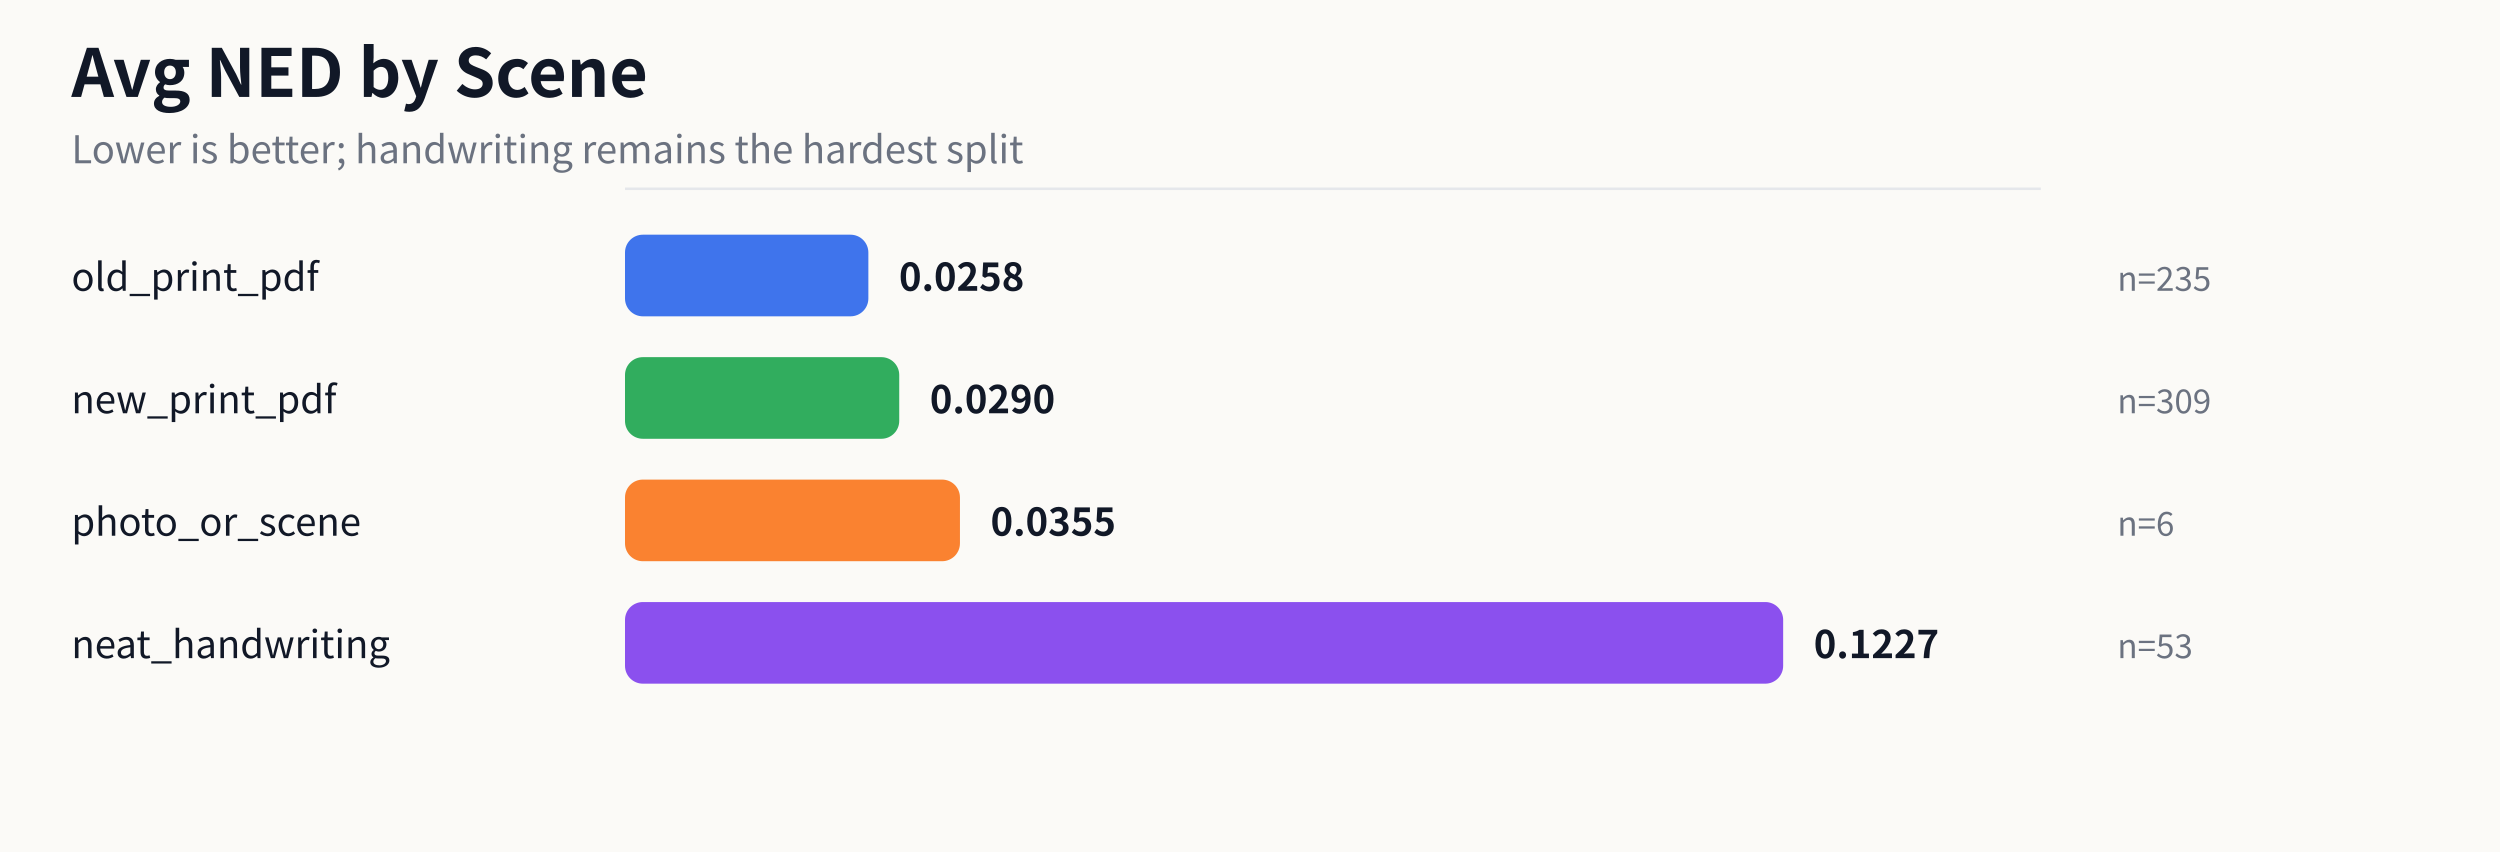
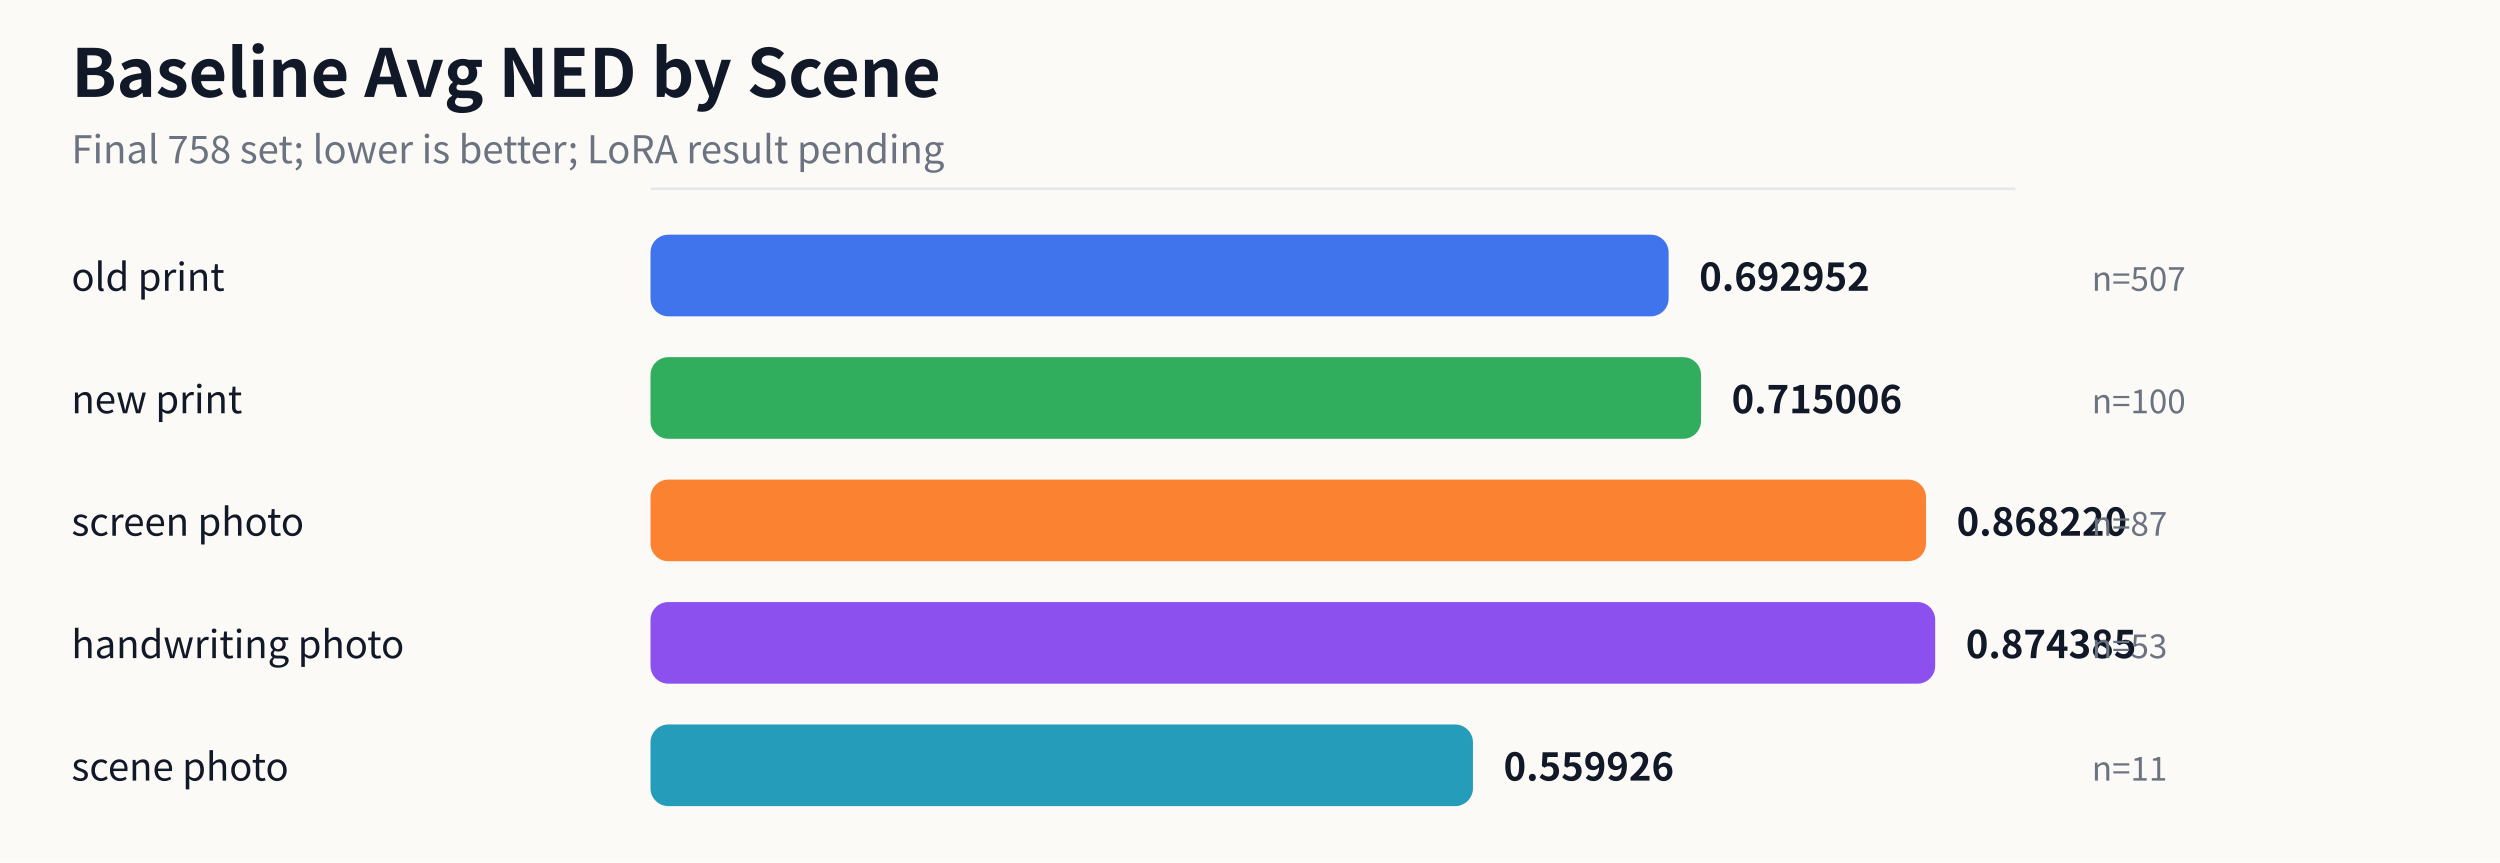
- <svg xmlns="http://www.w3.org/2000/svg" width="980" height="334" viewBox="0 0 980 334">
+ <svg xmlns="http://www.w3.org/2000/svg" width="980" height="338" viewBox="0 0 980 338" role="img" aria-labelledby="title desc">
  <rect width="100%" height="100%" fill="#fbfaf7" />
  <style>text{font-family:-apple-system,BlinkMacSystemFont,"Segoe UI","Noto Sans CJK SC","PingFang SC",Arial,sans-serif}.title{font-size:26px;font-weight:700;fill:#111827}.sub{font-size:15px;fill:#6b7280}.label{font-size:15px;fill:#111827}.value{font-size:15px;font-weight:650;fill:#111827}.axis{stroke:#e5e7eb;stroke-width:1}.note{font-size:13px;fill:#6b7280}</style>
-   <text class="title" x="28" y="38">Avg NED by Scene</text>
-   <text class="sub" x="28" y="64">Lower is better; handwriting remains the hardest split</text>
-   <line class="axis" x1="245" y1="74" x2="800" y2="74" />
-   <text class="label" x="28" y="114">old_print_pdf</text>
-   <rect x="245" y="92" width="95.4" height="32" rx="7" fill="#2563eb" opacity="0.88" />
-   <text class="value" x="352.4" y="114">0.0258</text>
-   <text class="note" x="830" y="114">n=235</text>
-   <text class="label" x="28" y="162">new_print_pdf</text>
-   <rect x="245" y="140" width="107.5" height="32" rx="7" fill="#16a34a" opacity="0.88" />
-   <text class="value" x="364.5" y="162">0.0290</text>
-   <text class="note" x="830" y="162">n=309</text>
-   <text class="label" x="28" y="210">photo_or_scene</text>
-   <rect x="245" y="188" width="131.3" height="32" rx="7" fill="#f97316" opacity="0.88" />
-   <text class="value" x="388.3" y="210">0.0355</text>
-   <text class="note" x="830" y="210">n=6</text>
-   <text class="label" x="28" y="258">neat_handwriting</text>
-   <rect x="245" y="236" width="454.0" height="32" rx="7" fill="#7c3aed" opacity="0.88" />
-   <text class="value" x="711.0" y="258">0.1227</text>
-   <text class="note" x="830" y="258">n=53</text>
+   <text class="title" x="28" y="38">Baseline Avg NED by Scene</text>
+   <text class="sub" x="28" y="64">Final 758 set; lower is better; LoRA result pending</text>
+   <line class="axis" x1="255" y1="74" x2="790" y2="74" />
+   <text class="label" x="28" y="114">old print</text>
+   <rect x="255" y="92" width="399.1" height="32" rx="7" fill="#2563eb" opacity="0.88" />
+   <text class="value" x="666.1" y="114">0.692952</text>
+   <text class="note" x="820" y="114">n=507</text>
+   <text class="label" x="28" y="162">new print</text>
+   <rect x="255" y="140" width="411.8" height="32" rx="7" fill="#16a34a" opacity="0.88" />
+   <text class="value" x="678.8" y="162">0.715006</text>
+   <text class="note" x="820" y="162">n=100</text>
+   <text class="label" x="28" y="210">screen photo</text>
+   <rect x="255" y="188" width="500" height="32" rx="7" fill="#f97316" opacity="0.88" />
+   <text class="value" x="767" y="210">0.868220</text>
+   <text class="note" x="820" y="210">n=87</text>
+   <text class="label" x="28" y="258">handwriting photo</text>
+   <rect x="255" y="236" width="503.6" height="32" rx="7" fill="#7c3aed" opacity="0.88" />
+   <text class="value" x="770.6" y="258">0.874385</text>
+   <text class="note" x="820" y="258">n=53</text>
+   <text class="label" x="28" y="306">scene photo</text>
+   <rect x="255" y="284" width="322.4" height="32" rx="7" fill="#0891b2" opacity="0.88" />
+   <text class="value" x="589.4" y="306">0.559926</text>
+   <text class="note" x="820" y="306">n=11</text>
</svg>
